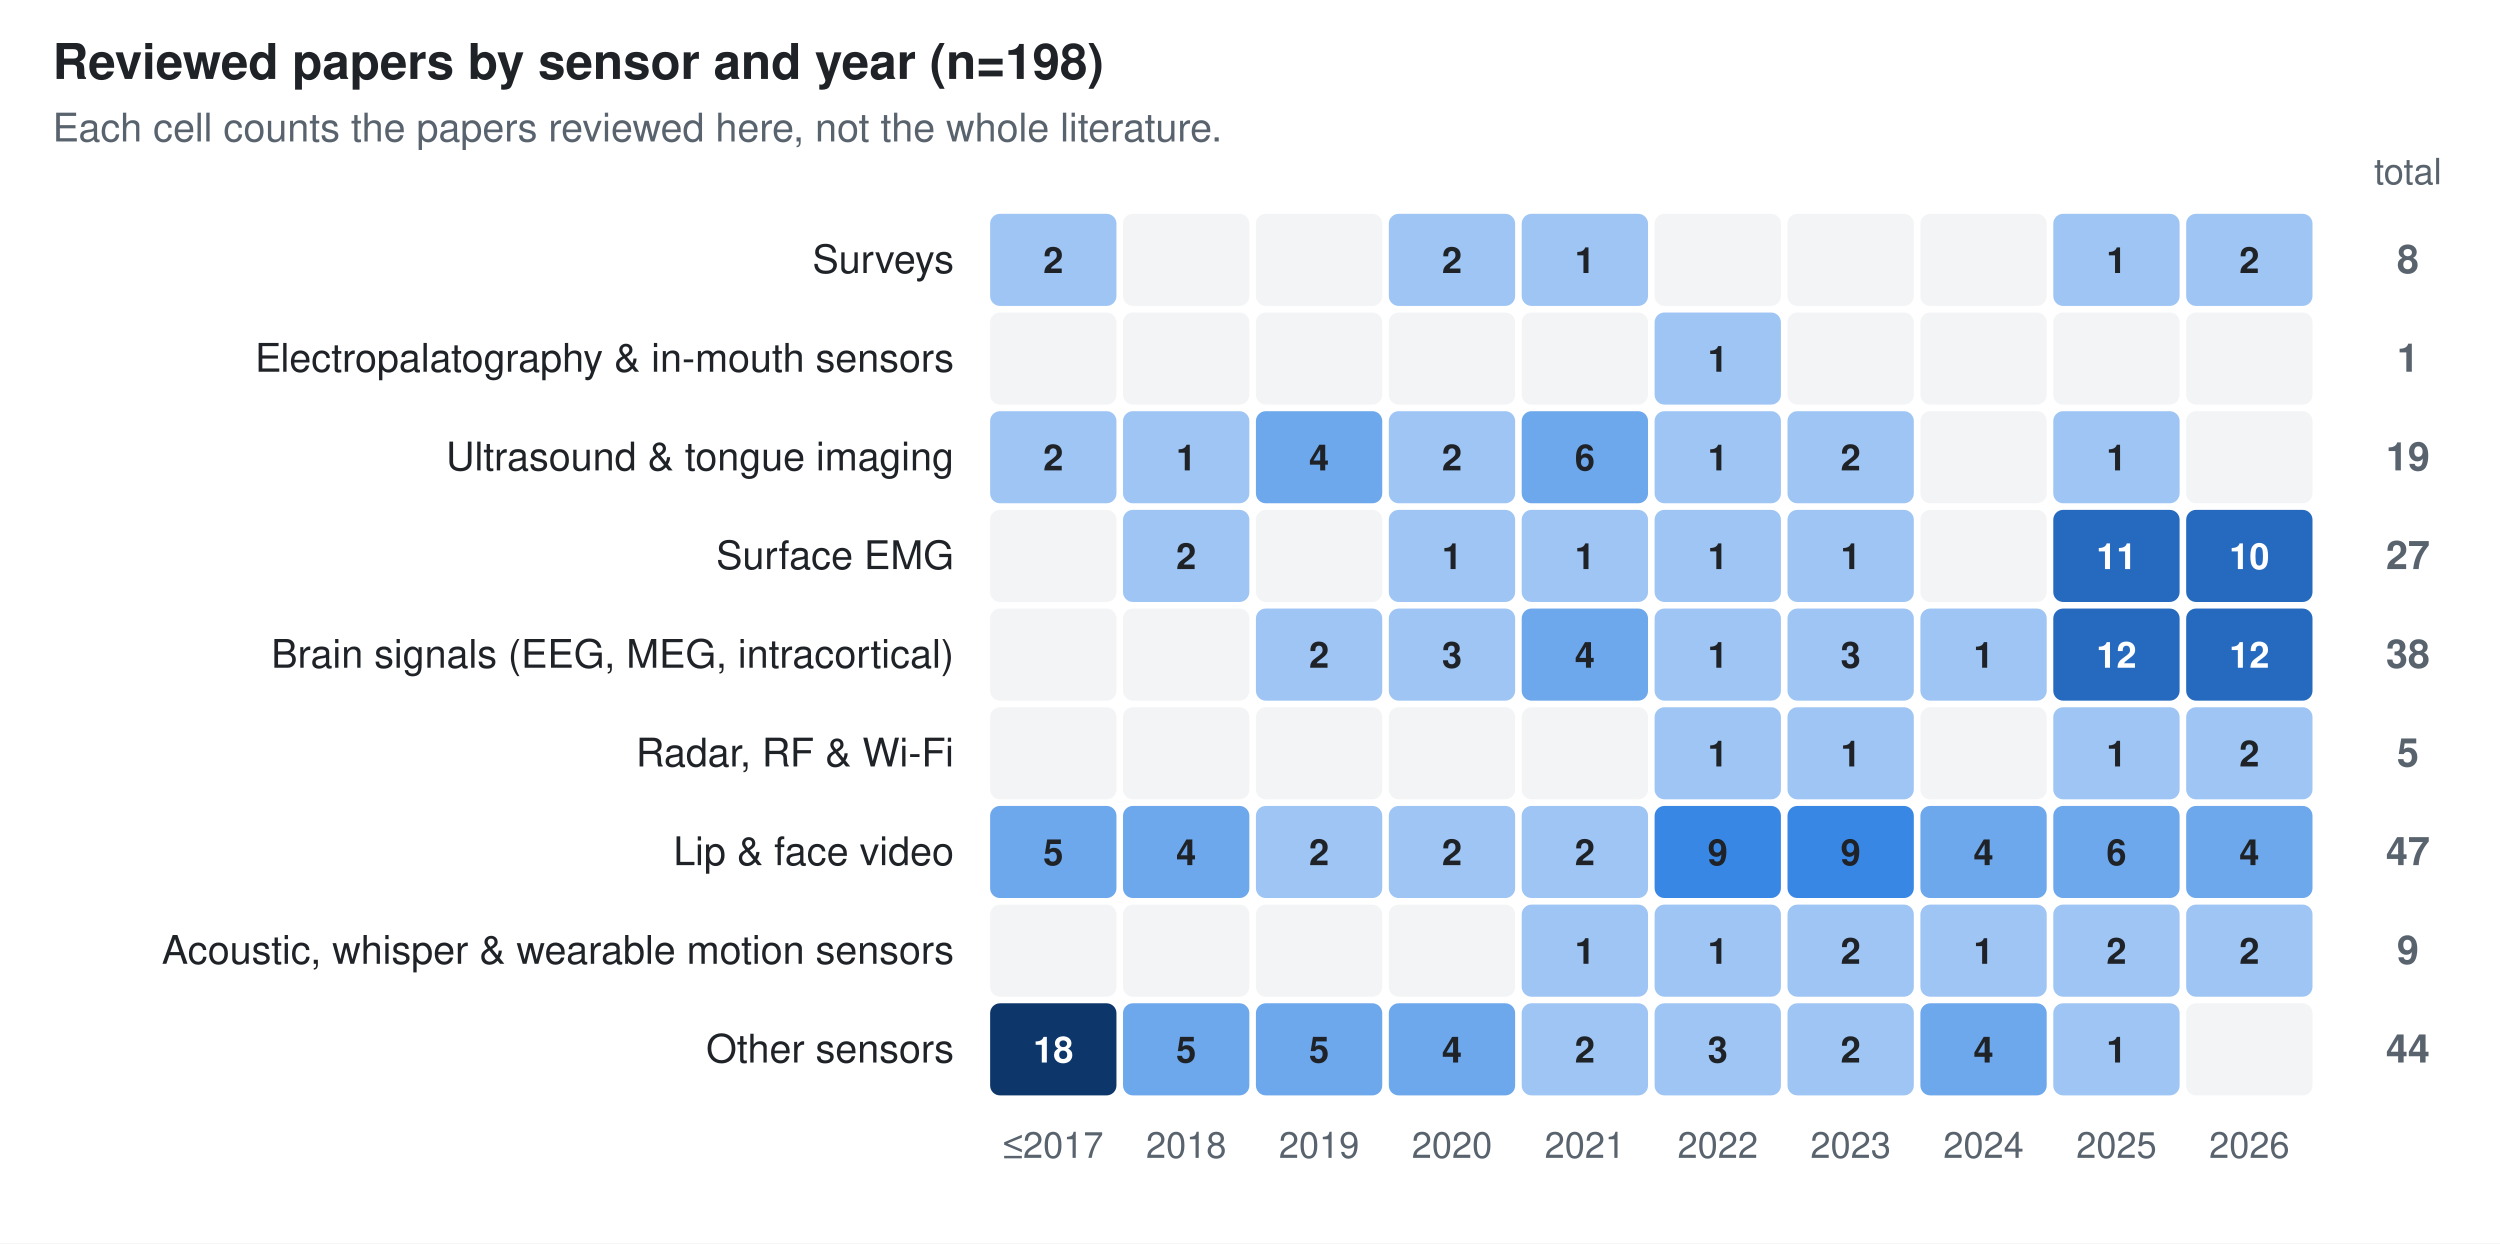
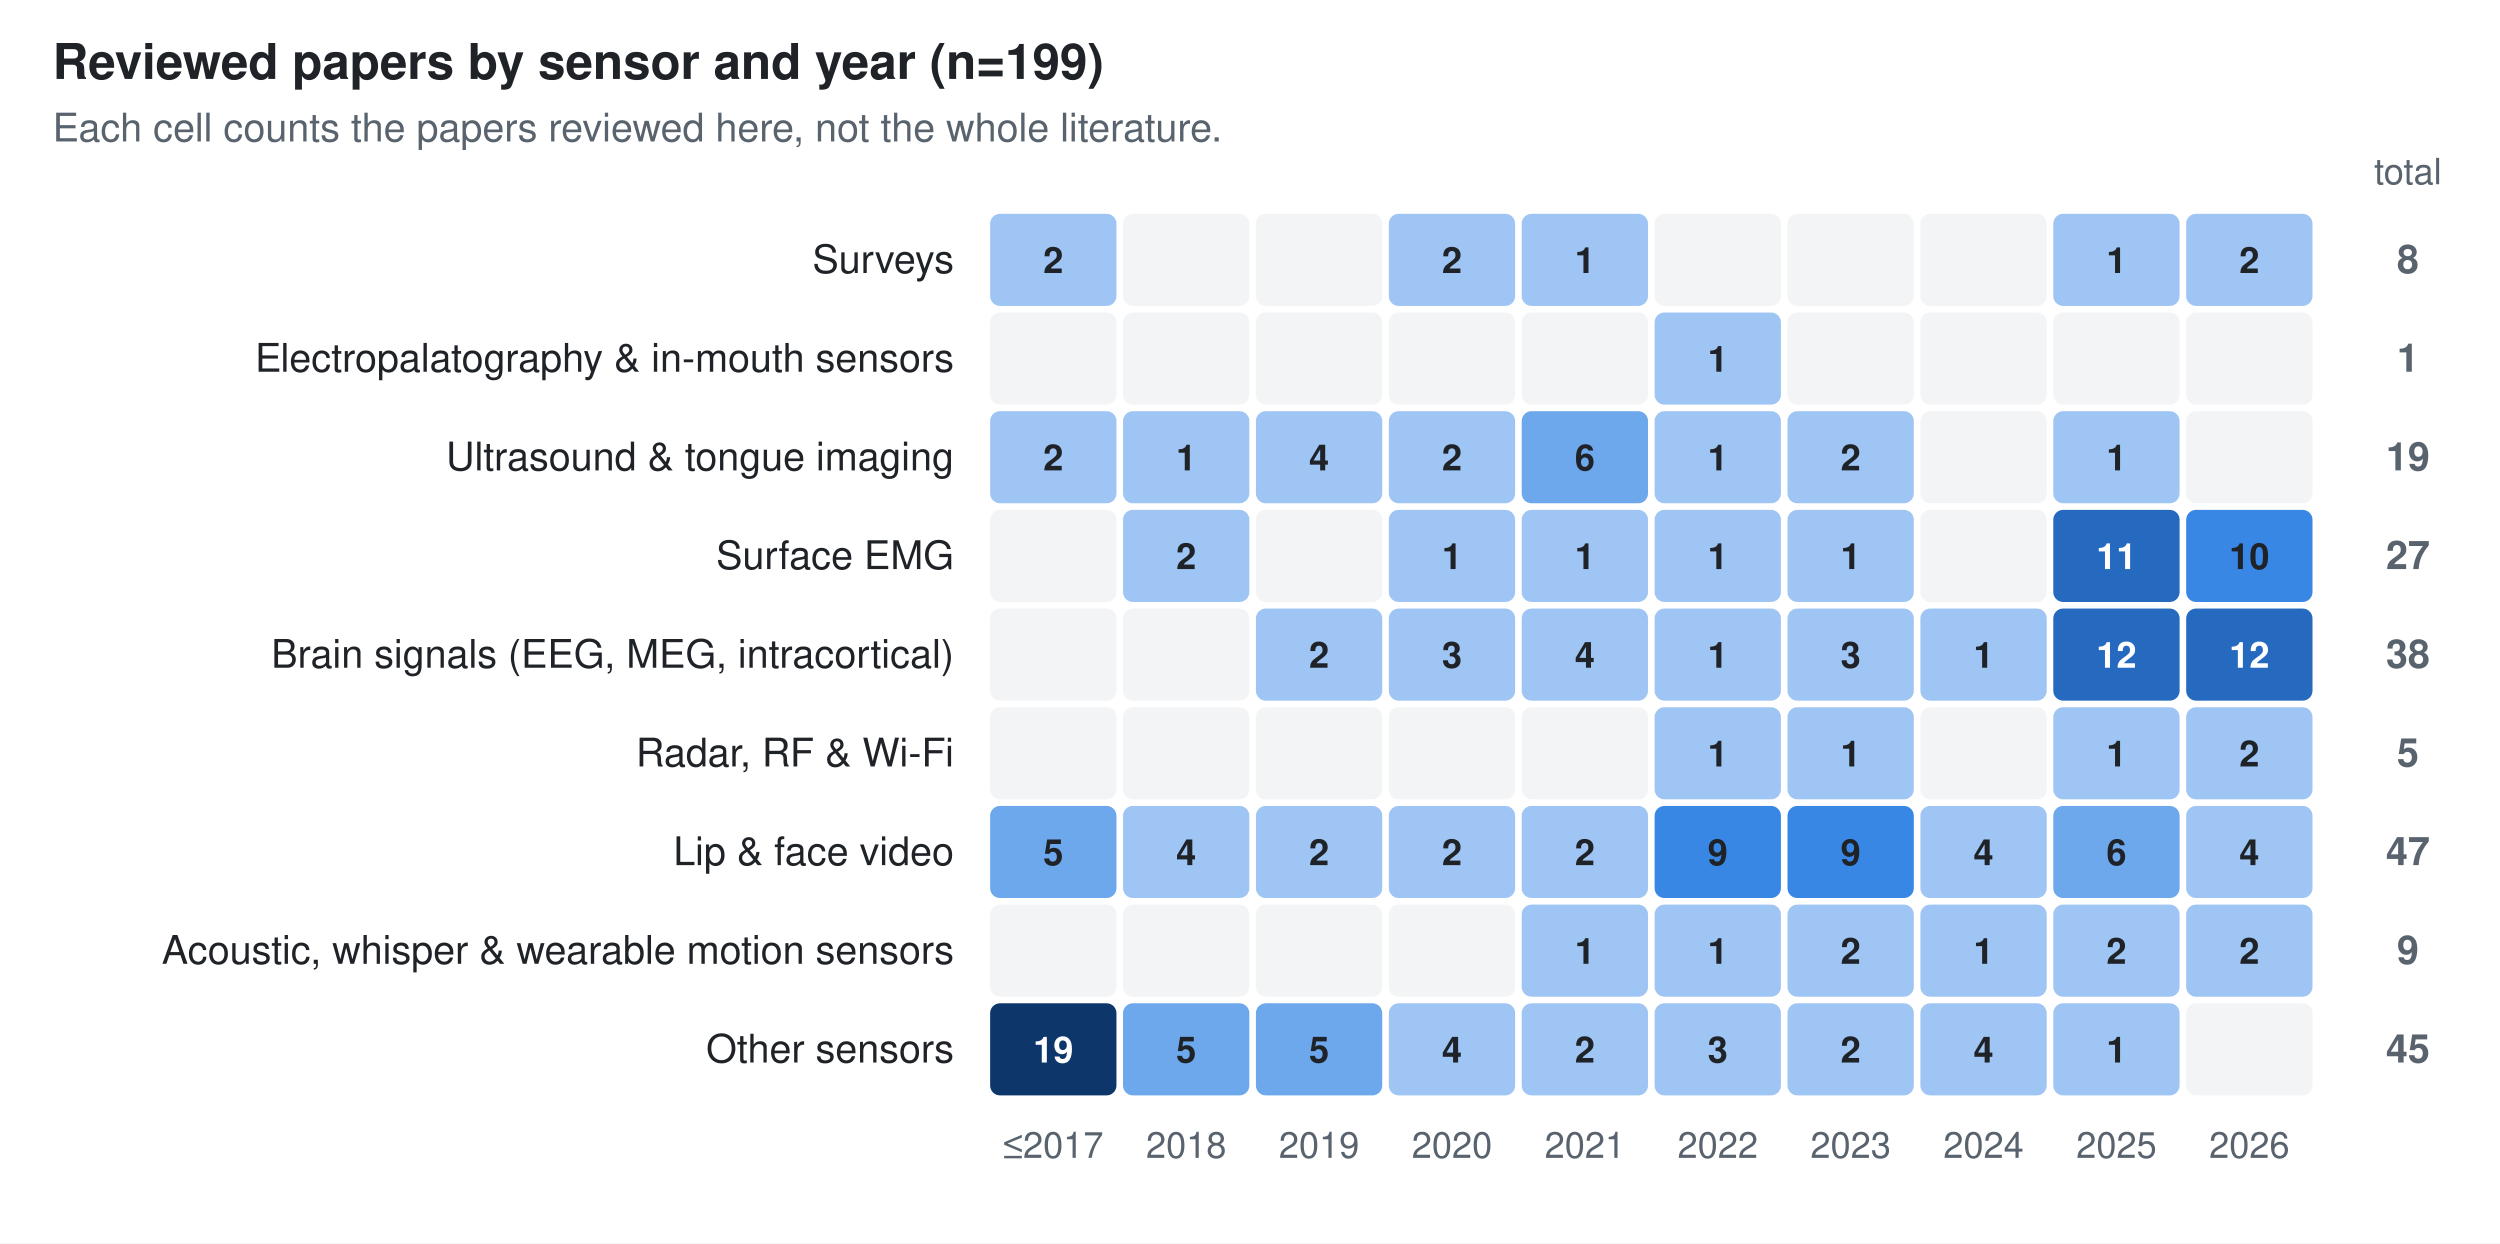
- <svg xmlns="http://www.w3.org/2000/svg" width="760" height="378" viewBox="0 0 760 378" font-family="-apple-system, BlinkMacSystemFont, 'Segoe UI', Helvetica, Arial, sans-serif" role="img" aria-label="Reviewed papers by sensor and year (n=198)">
+ <svg xmlns="http://www.w3.org/2000/svg" width="760" height="378" viewBox="0 0 760 378" font-family="-apple-system, BlinkMacSystemFont, 'Segoe UI', Helvetica, Arial, sans-serif" role="img" aria-label="Reviewed papers by sensor and year (n=199)">
  <rect width="760" height="378" fill="#ffffff" />
-   <text x="16.0" y="24.0" font-size="15" fill="#1f2328" text-anchor="start" font-weight="600">Reviewed papers by sensor and year (n=198)</text>
+   <text x="16.0" y="24.0" font-size="15" fill="#1f2328" text-anchor="start" font-weight="600">Reviewed papers by sensor and year (n=199)</text>
  <text x="16.0" y="43.0" font-size="12" fill="#59636e" text-anchor="start">Each cell counts the papers reviewed here, not the whole literature.</text>
  <text x="320.2" y="352.0" font-size="11" fill="#59636e" text-anchor="middle">≤2017</text>
  <text x="360.6" y="352.0" font-size="11" fill="#59636e" text-anchor="middle">2018</text>
  <text x="401.0" y="352.0" font-size="11" fill="#59636e" text-anchor="middle">2019</text>
  <text x="441.4" y="352.0" font-size="11" fill="#59636e" text-anchor="middle">2020</text>
  <text x="481.8" y="352.0" font-size="11" fill="#59636e" text-anchor="middle">2021</text>
  <text x="522.2" y="352.0" font-size="11" fill="#59636e" text-anchor="middle">2022</text>
  <text x="562.6" y="352.0" font-size="11" fill="#59636e" text-anchor="middle">2023</text>
  <text x="603.0" y="352.0" font-size="11" fill="#59636e" text-anchor="middle">2024</text>
  <text x="643.4" y="352.0" font-size="11" fill="#59636e" text-anchor="middle">2025</text>
  <text x="683.8" y="352.0" font-size="11" fill="#59636e" text-anchor="middle">2026</text>
  <text x="732.0" y="56.0" font-size="11" fill="#59636e" text-anchor="middle">total</text>
  <text x="290.0" y="83.0" font-size="12" fill="#1f2328" text-anchor="end">Surveys</text>
  <rect x="301.0" y="65.0" width="38.4" height="28.0" rx="3" fill="#9ec5f4" />
  <text x="320.2" y="83.0" font-size="11" fill="#1f2328" text-anchor="middle" font-weight="600">2</text>
  <rect x="341.4" y="65.0" width="38.4" height="28.0" rx="3" fill="#f3f4f6" />
  <rect x="381.8" y="65.0" width="38.4" height="28.0" rx="3" fill="#f3f4f6" />
  <rect x="422.2" y="65.0" width="38.4" height="28.0" rx="3" fill="#9ec5f4" />
  <text x="441.4" y="83.0" font-size="11" fill="#1f2328" text-anchor="middle" font-weight="600">2</text>
  <rect x="462.6" y="65.0" width="38.4" height="28.0" rx="3" fill="#9ec5f4" />
  <text x="481.8" y="83.0" font-size="11" fill="#1f2328" text-anchor="middle" font-weight="600">1</text>
  <rect x="503.0" y="65.0" width="38.4" height="28.0" rx="3" fill="#f3f4f6" />
  <rect x="543.4" y="65.0" width="38.4" height="28.0" rx="3" fill="#f3f4f6" />
  <rect x="583.8" y="65.0" width="38.4" height="28.0" rx="3" fill="#f3f4f6" />
  <rect x="624.2" y="65.0" width="38.4" height="28.0" rx="3" fill="#9ec5f4" />
  <text x="643.4" y="83.0" font-size="11" fill="#1f2328" text-anchor="middle" font-weight="600">1</text>
  <rect x="664.6" y="65.0" width="38.4" height="28.0" rx="3" fill="#9ec5f4" />
  <text x="683.8" y="83.0" font-size="11" fill="#1f2328" text-anchor="middle" font-weight="600">2</text>
  <text x="732.0" y="83.0" font-size="12" fill="#59636e" text-anchor="middle" font-weight="600">8</text>
  <text x="290.0" y="113.0" font-size="12" fill="#1f2328" text-anchor="end">Electropalatography &amp; in-mouth sensors</text>
  <rect x="301.0" y="95.0" width="38.4" height="28.0" rx="3" fill="#f3f4f6" />
  <rect x="341.4" y="95.0" width="38.4" height="28.0" rx="3" fill="#f3f4f6" />
  <rect x="381.8" y="95.0" width="38.4" height="28.0" rx="3" fill="#f3f4f6" />
  <rect x="422.2" y="95.0" width="38.4" height="28.0" rx="3" fill="#f3f4f6" />
  <rect x="462.6" y="95.0" width="38.4" height="28.0" rx="3" fill="#f3f4f6" />
  <rect x="503.0" y="95.0" width="38.4" height="28.0" rx="3" fill="#9ec5f4" />
  <text x="522.2" y="113.0" font-size="11" fill="#1f2328" text-anchor="middle" font-weight="600">1</text>
  <rect x="543.4" y="95.0" width="38.4" height="28.0" rx="3" fill="#f3f4f6" />
  <rect x="583.8" y="95.0" width="38.4" height="28.0" rx="3" fill="#f3f4f6" />
  <rect x="624.2" y="95.0" width="38.4" height="28.0" rx="3" fill="#f3f4f6" />
  <rect x="664.6" y="95.0" width="38.4" height="28.0" rx="3" fill="#f3f4f6" />
  <text x="732.0" y="113.0" font-size="12" fill="#59636e" text-anchor="middle" font-weight="600">1</text>
  <text x="290.0" y="143.0" font-size="12" fill="#1f2328" text-anchor="end">Ultrasound &amp; tongue imaging</text>
  <rect x="301.0" y="125.0" width="38.4" height="28.0" rx="3" fill="#9ec5f4" />
  <text x="320.2" y="143.0" font-size="11" fill="#1f2328" text-anchor="middle" font-weight="600">2</text>
  <rect x="341.4" y="125.0" width="38.4" height="28.0" rx="3" fill="#9ec5f4" />
  <text x="360.6" y="143.0" font-size="11" fill="#1f2328" text-anchor="middle" font-weight="600">1</text>
-   <rect x="381.8" y="125.0" width="38.4" height="28.0" rx="3" fill="#6da7ec" />
+   <rect x="381.8" y="125.0" width="38.4" height="28.0" rx="3" fill="#9ec5f4" />
  <text x="401.0" y="143.0" font-size="11" fill="#1f2328" text-anchor="middle" font-weight="600">4</text>
  <rect x="422.2" y="125.0" width="38.4" height="28.0" rx="3" fill="#9ec5f4" />
  <text x="441.4" y="143.0" font-size="11" fill="#1f2328" text-anchor="middle" font-weight="600">2</text>
  <rect x="462.6" y="125.0" width="38.4" height="28.0" rx="3" fill="#6da7ec" />
  <text x="481.8" y="143.0" font-size="11" fill="#1f2328" text-anchor="middle" font-weight="600">6</text>
  <rect x="503.0" y="125.0" width="38.4" height="28.0" rx="3" fill="#9ec5f4" />
  <text x="522.2" y="143.0" font-size="11" fill="#1f2328" text-anchor="middle" font-weight="600">1</text>
  <rect x="543.4" y="125.0" width="38.4" height="28.0" rx="3" fill="#9ec5f4" />
  <text x="562.6" y="143.0" font-size="11" fill="#1f2328" text-anchor="middle" font-weight="600">2</text>
  <rect x="583.8" y="125.0" width="38.4" height="28.0" rx="3" fill="#f3f4f6" />
  <rect x="624.2" y="125.0" width="38.4" height="28.0" rx="3" fill="#9ec5f4" />
  <text x="643.4" y="143.0" font-size="11" fill="#1f2328" text-anchor="middle" font-weight="600">1</text>
  <rect x="664.6" y="125.0" width="38.4" height="28.0" rx="3" fill="#f3f4f6" />
  <text x="732.0" y="143.0" font-size="12" fill="#59636e" text-anchor="middle" font-weight="600">19</text>
  <text x="290.0" y="173.0" font-size="12" fill="#1f2328" text-anchor="end">Surface EMG</text>
  <rect x="301.0" y="155.0" width="38.4" height="28.0" rx="3" fill="#f3f4f6" />
  <rect x="341.4" y="155.0" width="38.4" height="28.0" rx="3" fill="#9ec5f4" />
  <text x="360.6" y="173.0" font-size="11" fill="#1f2328" text-anchor="middle" font-weight="600">2</text>
  <rect x="381.8" y="155.0" width="38.4" height="28.0" rx="3" fill="#f3f4f6" />
  <rect x="422.2" y="155.0" width="38.4" height="28.0" rx="3" fill="#9ec5f4" />
  <text x="441.4" y="173.0" font-size="11" fill="#1f2328" text-anchor="middle" font-weight="600">1</text>
  <rect x="462.6" y="155.0" width="38.4" height="28.0" rx="3" fill="#9ec5f4" />
  <text x="481.8" y="173.0" font-size="11" fill="#1f2328" text-anchor="middle" font-weight="600">1</text>
  <rect x="503.0" y="155.0" width="38.4" height="28.0" rx="3" fill="#9ec5f4" />
  <text x="522.2" y="173.0" font-size="11" fill="#1f2328" text-anchor="middle" font-weight="600">1</text>
  <rect x="543.4" y="155.0" width="38.4" height="28.0" rx="3" fill="#9ec5f4" />
  <text x="562.6" y="173.0" font-size="11" fill="#1f2328" text-anchor="middle" font-weight="600">1</text>
  <rect x="583.8" y="155.0" width="38.4" height="28.0" rx="3" fill="#f3f4f6" />
  <rect x="624.2" y="155.0" width="38.4" height="28.0" rx="3" fill="#256abf" />
  <text x="643.4" y="173.0" font-size="11" fill="#ffffff" text-anchor="middle" font-weight="600">11</text>
-   <rect x="664.6" y="155.0" width="38.4" height="28.0" rx="3" fill="#256abf" />
-   <text x="683.8" y="173.0" font-size="11" fill="#ffffff" text-anchor="middle" font-weight="600">10</text>
+   <rect x="664.6" y="155.0" width="38.4" height="28.0" rx="3" fill="#3987e5" />
+   <text x="683.8" y="173.0" font-size="11" fill="#1f2328" text-anchor="middle" font-weight="600">10</text>
  <text x="732.0" y="173.0" font-size="12" fill="#59636e" text-anchor="middle" font-weight="600">27</text>
  <text x="290.0" y="203.0" font-size="12" fill="#1f2328" text-anchor="end">Brain signals (EEG, MEG, intracortical)</text>
  <rect x="301.0" y="185.0" width="38.4" height="28.0" rx="3" fill="#f3f4f6" />
  <rect x="341.4" y="185.0" width="38.4" height="28.0" rx="3" fill="#f3f4f6" />
  <rect x="381.8" y="185.0" width="38.4" height="28.0" rx="3" fill="#9ec5f4" />
  <text x="401.0" y="203.0" font-size="11" fill="#1f2328" text-anchor="middle" font-weight="600">2</text>
  <rect x="422.2" y="185.0" width="38.4" height="28.0" rx="3" fill="#9ec5f4" />
  <text x="441.4" y="203.0" font-size="11" fill="#1f2328" text-anchor="middle" font-weight="600">3</text>
-   <rect x="462.6" y="185.0" width="38.4" height="28.0" rx="3" fill="#6da7ec" />
+   <rect x="462.6" y="185.0" width="38.4" height="28.0" rx="3" fill="#9ec5f4" />
  <text x="481.8" y="203.0" font-size="11" fill="#1f2328" text-anchor="middle" font-weight="600">4</text>
  <rect x="503.0" y="185.0" width="38.4" height="28.0" rx="3" fill="#9ec5f4" />
  <text x="522.2" y="203.0" font-size="11" fill="#1f2328" text-anchor="middle" font-weight="600">1</text>
  <rect x="543.4" y="185.0" width="38.4" height="28.0" rx="3" fill="#9ec5f4" />
  <text x="562.6" y="203.0" font-size="11" fill="#1f2328" text-anchor="middle" font-weight="600">3</text>
  <rect x="583.8" y="185.0" width="38.4" height="28.0" rx="3" fill="#9ec5f4" />
  <text x="603.0" y="203.0" font-size="11" fill="#1f2328" text-anchor="middle" font-weight="600">1</text>
  <rect x="624.2" y="185.0" width="38.4" height="28.0" rx="3" fill="#256abf" />
  <text x="643.4" y="203.0" font-size="11" fill="#ffffff" text-anchor="middle" font-weight="600">12</text>
  <rect x="664.6" y="185.0" width="38.4" height="28.0" rx="3" fill="#256abf" />
  <text x="683.8" y="203.0" font-size="11" fill="#ffffff" text-anchor="middle" font-weight="600">12</text>
  <text x="732.0" y="203.0" font-size="12" fill="#59636e" text-anchor="middle" font-weight="600">38</text>
  <text x="290.0" y="233.0" font-size="12" fill="#1f2328" text-anchor="end">Radar, RF &amp; Wi-Fi</text>
  <rect x="301.0" y="215.0" width="38.4" height="28.0" rx="3" fill="#f3f4f6" />
  <rect x="341.4" y="215.0" width="38.4" height="28.0" rx="3" fill="#f3f4f6" />
  <rect x="381.8" y="215.0" width="38.4" height="28.0" rx="3" fill="#f3f4f6" />
  <rect x="422.2" y="215.0" width="38.4" height="28.0" rx="3" fill="#f3f4f6" />
  <rect x="462.6" y="215.0" width="38.4" height="28.0" rx="3" fill="#f3f4f6" />
  <rect x="503.0" y="215.0" width="38.4" height="28.0" rx="3" fill="#9ec5f4" />
  <text x="522.2" y="233.0" font-size="11" fill="#1f2328" text-anchor="middle" font-weight="600">1</text>
  <rect x="543.4" y="215.0" width="38.4" height="28.0" rx="3" fill="#9ec5f4" />
  <text x="562.6" y="233.0" font-size="11" fill="#1f2328" text-anchor="middle" font-weight="600">1</text>
  <rect x="583.8" y="215.0" width="38.4" height="28.0" rx="3" fill="#f3f4f6" />
  <rect x="624.2" y="215.0" width="38.4" height="28.0" rx="3" fill="#9ec5f4" />
  <text x="643.4" y="233.0" font-size="11" fill="#1f2328" text-anchor="middle" font-weight="600">1</text>
  <rect x="664.6" y="215.0" width="38.4" height="28.0" rx="3" fill="#9ec5f4" />
  <text x="683.8" y="233.0" font-size="11" fill="#1f2328" text-anchor="middle" font-weight="600">2</text>
  <text x="732.0" y="233.0" font-size="12" fill="#59636e" text-anchor="middle" font-weight="600">5</text>
  <text x="290.0" y="263.0" font-size="12" fill="#1f2328" text-anchor="end">Lip &amp; face video</text>
  <rect x="301.0" y="245.0" width="38.4" height="28.0" rx="3" fill="#6da7ec" />
  <text x="320.2" y="263.0" font-size="11" fill="#1f2328" text-anchor="middle" font-weight="600">5</text>
-   <rect x="341.4" y="245.0" width="38.4" height="28.0" rx="3" fill="#6da7ec" />
+   <rect x="341.4" y="245.0" width="38.4" height="28.0" rx="3" fill="#9ec5f4" />
  <text x="360.6" y="263.0" font-size="11" fill="#1f2328" text-anchor="middle" font-weight="600">4</text>
  <rect x="381.8" y="245.0" width="38.4" height="28.0" rx="3" fill="#9ec5f4" />
  <text x="401.0" y="263.0" font-size="11" fill="#1f2328" text-anchor="middle" font-weight="600">2</text>
  <rect x="422.2" y="245.0" width="38.4" height="28.0" rx="3" fill="#9ec5f4" />
  <text x="441.4" y="263.0" font-size="11" fill="#1f2328" text-anchor="middle" font-weight="600">2</text>
  <rect x="462.6" y="245.0" width="38.4" height="28.0" rx="3" fill="#9ec5f4" />
  <text x="481.8" y="263.0" font-size="11" fill="#1f2328" text-anchor="middle" font-weight="600">2</text>
  <rect x="503.0" y="245.0" width="38.4" height="28.0" rx="3" fill="#3987e5" />
  <text x="522.2" y="263.0" font-size="11" fill="#1f2328" text-anchor="middle" font-weight="600">9</text>
  <rect x="543.4" y="245.0" width="38.4" height="28.0" rx="3" fill="#3987e5" />
  <text x="562.6" y="263.0" font-size="11" fill="#1f2328" text-anchor="middle" font-weight="600">9</text>
-   <rect x="583.8" y="245.0" width="38.4" height="28.0" rx="3" fill="#6da7ec" />
+   <rect x="583.8" y="245.0" width="38.4" height="28.0" rx="3" fill="#9ec5f4" />
  <text x="603.0" y="263.0" font-size="11" fill="#1f2328" text-anchor="middle" font-weight="600">4</text>
  <rect x="624.2" y="245.0" width="38.4" height="28.0" rx="3" fill="#6da7ec" />
  <text x="643.4" y="263.0" font-size="11" fill="#1f2328" text-anchor="middle" font-weight="600">6</text>
-   <rect x="664.6" y="245.0" width="38.4" height="28.0" rx="3" fill="#6da7ec" />
+   <rect x="664.6" y="245.0" width="38.4" height="28.0" rx="3" fill="#9ec5f4" />
  <text x="683.8" y="263.0" font-size="11" fill="#1f2328" text-anchor="middle" font-weight="600">4</text>
  <text x="732.0" y="263.0" font-size="12" fill="#59636e" text-anchor="middle" font-weight="600">47</text>
  <text x="290.0" y="293.0" font-size="12" fill="#1f2328" text-anchor="end">Acoustic, whisper &amp; wearable motion sensors</text>
  <rect x="301.0" y="275.0" width="38.4" height="28.0" rx="3" fill="#f3f4f6" />
  <rect x="341.4" y="275.0" width="38.4" height="28.0" rx="3" fill="#f3f4f6" />
  <rect x="381.8" y="275.0" width="38.4" height="28.0" rx="3" fill="#f3f4f6" />
  <rect x="422.2" y="275.0" width="38.4" height="28.0" rx="3" fill="#f3f4f6" />
  <rect x="462.6" y="275.0" width="38.4" height="28.0" rx="3" fill="#9ec5f4" />
  <text x="481.8" y="293.0" font-size="11" fill="#1f2328" text-anchor="middle" font-weight="600">1</text>
  <rect x="503.0" y="275.0" width="38.4" height="28.0" rx="3" fill="#9ec5f4" />
  <text x="522.2" y="293.0" font-size="11" fill="#1f2328" text-anchor="middle" font-weight="600">1</text>
  <rect x="543.4" y="275.0" width="38.4" height="28.0" rx="3" fill="#9ec5f4" />
  <text x="562.6" y="293.0" font-size="11" fill="#1f2328" text-anchor="middle" font-weight="600">2</text>
  <rect x="583.8" y="275.0" width="38.4" height="28.0" rx="3" fill="#9ec5f4" />
  <text x="603.0" y="293.0" font-size="11" fill="#1f2328" text-anchor="middle" font-weight="600">1</text>
  <rect x="624.2" y="275.0" width="38.4" height="28.0" rx="3" fill="#9ec5f4" />
  <text x="643.4" y="293.0" font-size="11" fill="#1f2328" text-anchor="middle" font-weight="600">2</text>
  <rect x="664.6" y="275.0" width="38.4" height="28.0" rx="3" fill="#9ec5f4" />
  <text x="683.8" y="293.0" font-size="11" fill="#1f2328" text-anchor="middle" font-weight="600">2</text>
  <text x="732.0" y="293.0" font-size="12" fill="#59636e" text-anchor="middle" font-weight="600">9</text>
  <text x="290.0" y="323.0" font-size="12" fill="#1f2328" text-anchor="end">Other sensors</text>
  <rect x="301.0" y="305.0" width="38.4" height="28.0" rx="3" fill="#0d366b" />
-   <text x="320.2" y="323.0" font-size="11" fill="#ffffff" text-anchor="middle" font-weight="600">18</text>
+   <text x="320.2" y="323.0" font-size="11" fill="#ffffff" text-anchor="middle" font-weight="600">19</text>
  <rect x="341.4" y="305.0" width="38.4" height="28.0" rx="3" fill="#6da7ec" />
  <text x="360.6" y="323.0" font-size="11" fill="#1f2328" text-anchor="middle" font-weight="600">5</text>
  <rect x="381.8" y="305.0" width="38.4" height="28.0" rx="3" fill="#6da7ec" />
  <text x="401.0" y="323.0" font-size="11" fill="#1f2328" text-anchor="middle" font-weight="600">5</text>
-   <rect x="422.2" y="305.0" width="38.4" height="28.0" rx="3" fill="#6da7ec" />
+   <rect x="422.2" y="305.0" width="38.4" height="28.0" rx="3" fill="#9ec5f4" />
  <text x="441.4" y="323.0" font-size="11" fill="#1f2328" text-anchor="middle" font-weight="600">4</text>
  <rect x="462.6" y="305.0" width="38.4" height="28.0" rx="3" fill="#9ec5f4" />
  <text x="481.8" y="323.0" font-size="11" fill="#1f2328" text-anchor="middle" font-weight="600">2</text>
  <rect x="503.0" y="305.0" width="38.4" height="28.0" rx="3" fill="#9ec5f4" />
  <text x="522.2" y="323.0" font-size="11" fill="#1f2328" text-anchor="middle" font-weight="600">3</text>
  <rect x="543.4" y="305.0" width="38.4" height="28.0" rx="3" fill="#9ec5f4" />
  <text x="562.6" y="323.0" font-size="11" fill="#1f2328" text-anchor="middle" font-weight="600">2</text>
-   <rect x="583.8" y="305.0" width="38.4" height="28.0" rx="3" fill="#6da7ec" />
+   <rect x="583.8" y="305.0" width="38.4" height="28.0" rx="3" fill="#9ec5f4" />
  <text x="603.0" y="323.0" font-size="11" fill="#1f2328" text-anchor="middle" font-weight="600">4</text>
  <rect x="624.2" y="305.0" width="38.4" height="28.0" rx="3" fill="#9ec5f4" />
  <text x="643.4" y="323.0" font-size="11" fill="#1f2328" text-anchor="middle" font-weight="600">1</text>
  <rect x="664.6" y="305.0" width="38.4" height="28.0" rx="3" fill="#f3f4f6" />
-   <text x="732.0" y="323.0" font-size="12" fill="#59636e" text-anchor="middle" font-weight="600">44</text>
+   <text x="732.0" y="323.0" font-size="12" fill="#59636e" text-anchor="middle" font-weight="600">45</text>
</svg>
